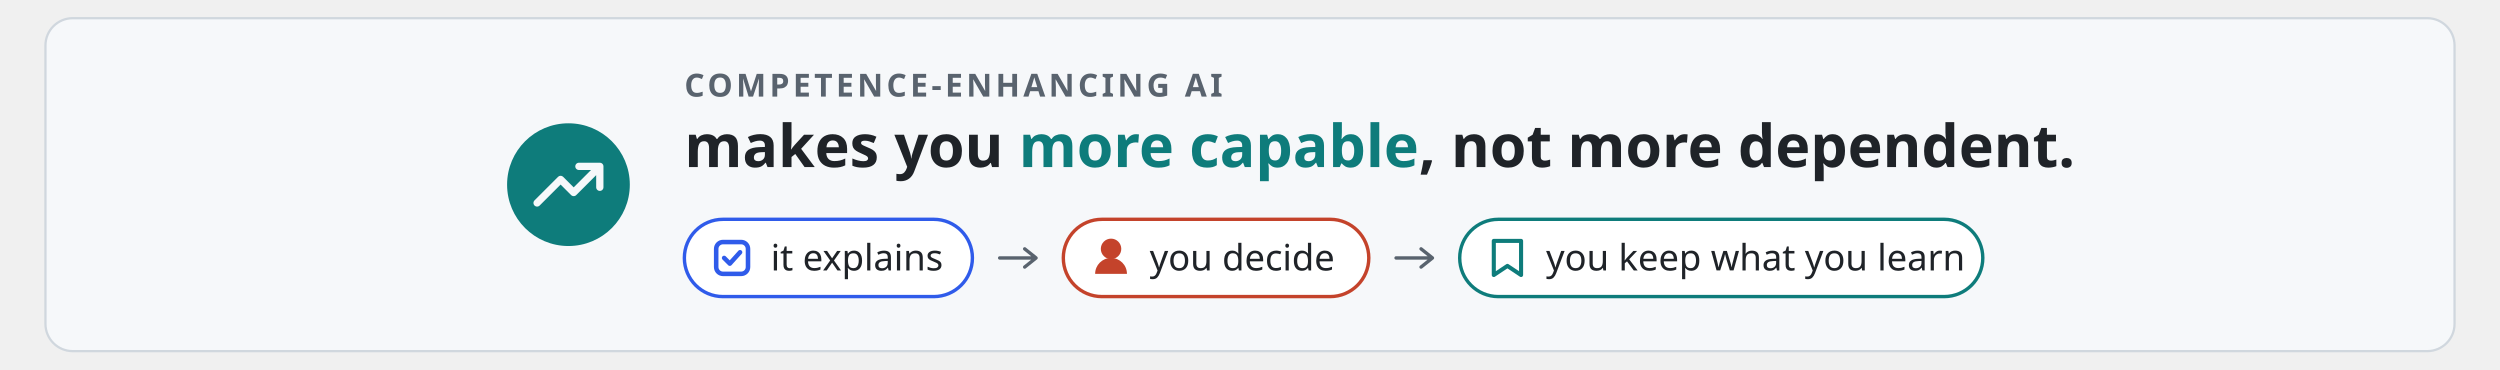
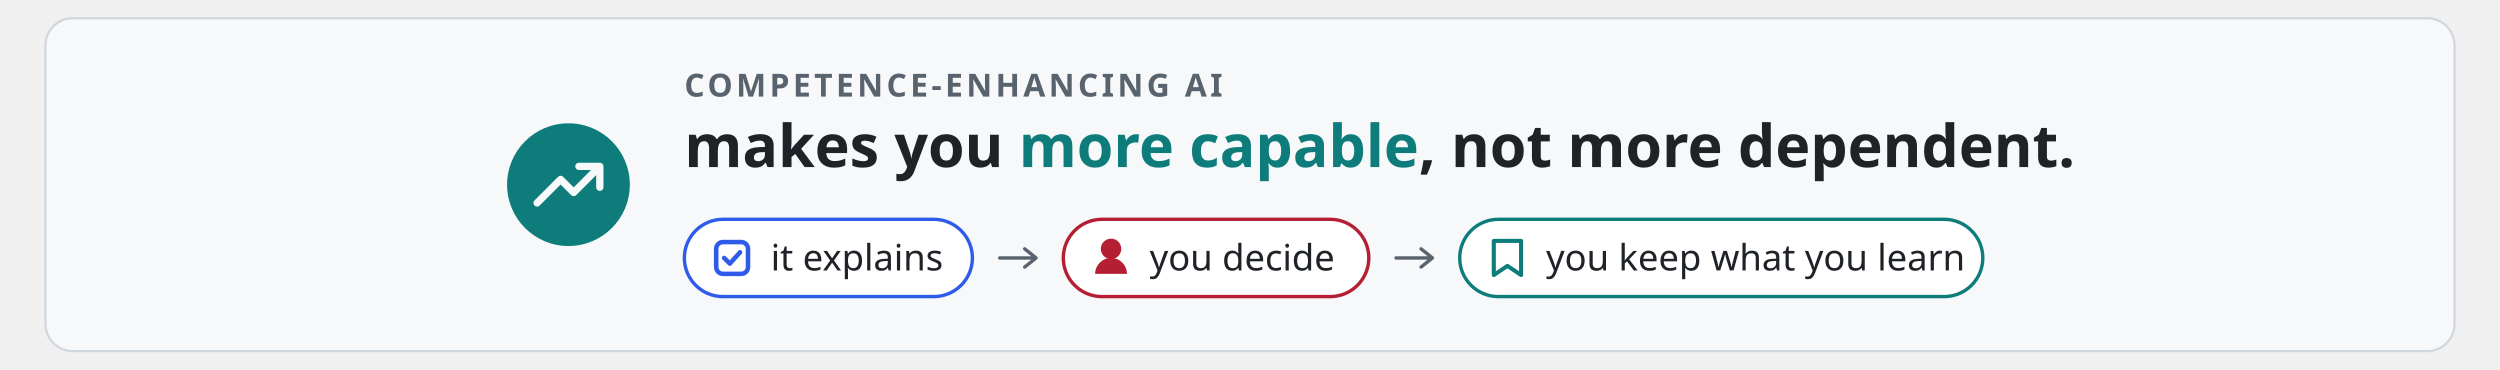
<svg xmlns="http://www.w3.org/2000/svg" viewBox="0 0 1100 162.5" width="1100" height="162.5" role="img" aria-labelledby="title desc">
  <rect x="20" y="8" width="1060" height="146.5" rx="12" fill="#f6f8fa" stroke="#d0d7de" stroke-width="1" />
  <circle cx="250.12" cy="81.25" r="27" fill="#0e7c7b" />
  <path d="M236.32,89.30 L246.67,78.95 L252.42,84.70 L263.92,73.20 M254.72,73.20 H263.92 V82.40" fill="none" stroke="#f6f8fa" stroke-width="3.2" stroke-linecap="round" stroke-linejoin="round" />
  <text x="301.12" y="42.5" font-family="-apple-system,BlinkMacSystemFont,'Segoe UI','Noto Sans',Helvetica,Arial,sans-serif" font-size="14" fill="#59636e" font-weight="700" letter-spacing="1.5">COMPETENCE-ENHANCING AI</text>
  <text x="301.12" y="73.5" font-family="-apple-system,BlinkMacSystemFont,'Segoe UI','Noto Sans',Helvetica,Arial,sans-serif" font-size="26" fill="#1f2328" font-weight="700">makes you <tspan fill="#0e7c7b">more capable</tspan>, not more dependent.</text>
  <rect x="301.12" y="96.5" width="126.74" height="34" rx="17" fill="#ffffff" stroke="#2f5bea" stroke-width="1.5" />
  <rect x="315.12" y="106.5" width="14" height="14" rx="3" fill="none" stroke="#2f5bea" stroke-width="2" />
  <path d="M318.62,113.5 l2.5,2.5 l4.5,-5" fill="none" stroke="#2f5bea" stroke-width="2" stroke-linecap="round" stroke-linejoin="round" />
  <text x="339.12" y="119" font-family="-apple-system,BlinkMacSystemFont,'Segoe UI','Noto Sans',Helvetica,Arial,sans-serif" font-size="16" fill="#1f2328">it explains</text>
  <path d="M439.86,113.5 h16 m-5,-4 l5,4 l-5,4" fill="none" stroke="#59636e" stroke-width="1.5" stroke-linecap="round" stroke-linejoin="round" />
-   <rect x="467.86" y="96.5" width="134.41" height="34" rx="17" fill="#ffffff" stroke="#c4432b" stroke-width="1.5" />
-   <circle cx="488.86" cy="109.5" r="4.5" fill="#c4432b" />
-   <path d="M481.86,120.5 a7,7 0 0 1 14,0 z" fill="#c4432b" />
+   <rect x="467.86" y="96.5" width="134.41" height="34" rx="17" fill="#ffffff" stroke="#b51f33" stroke-width="1.5" />
+   <circle cx="488.86" cy="109.5" r="4.5" fill="#b51f33" />
+   <path d="M481.86,120.5 a7,7 0 0 1 14,0 z" fill="#b51f33" />
  <text x="505.86" y="119" font-family="-apple-system,BlinkMacSystemFont,'Segoe UI','Noto Sans',Helvetica,Arial,sans-serif" font-size="16" fill="#1f2328">you decide</text>
  <path d="M614.27,113.5 h16 m-5,-4 l5,4 l-5,4" fill="none" stroke="#59636e" stroke-width="1.5" stroke-linecap="round" stroke-linejoin="round" />
  <rect x="642.27" y="96.5" width="230.16" height="34" rx="17" fill="#ffffff" stroke="#0e7c7b" stroke-width="1.5" />
  <path d="M657.27,106 h12 v15 l-6,-4 l-6,4 Z" fill="none" stroke="#0e7c7b" stroke-width="1.8" stroke-linejoin="round" />
  <text x="680.27" y="119" font-family="-apple-system,BlinkMacSystemFont,'Segoe UI','Noto Sans',Helvetica,Arial,sans-serif" font-size="16" fill="#1f2328">you keep what you learn</text>
</svg>
